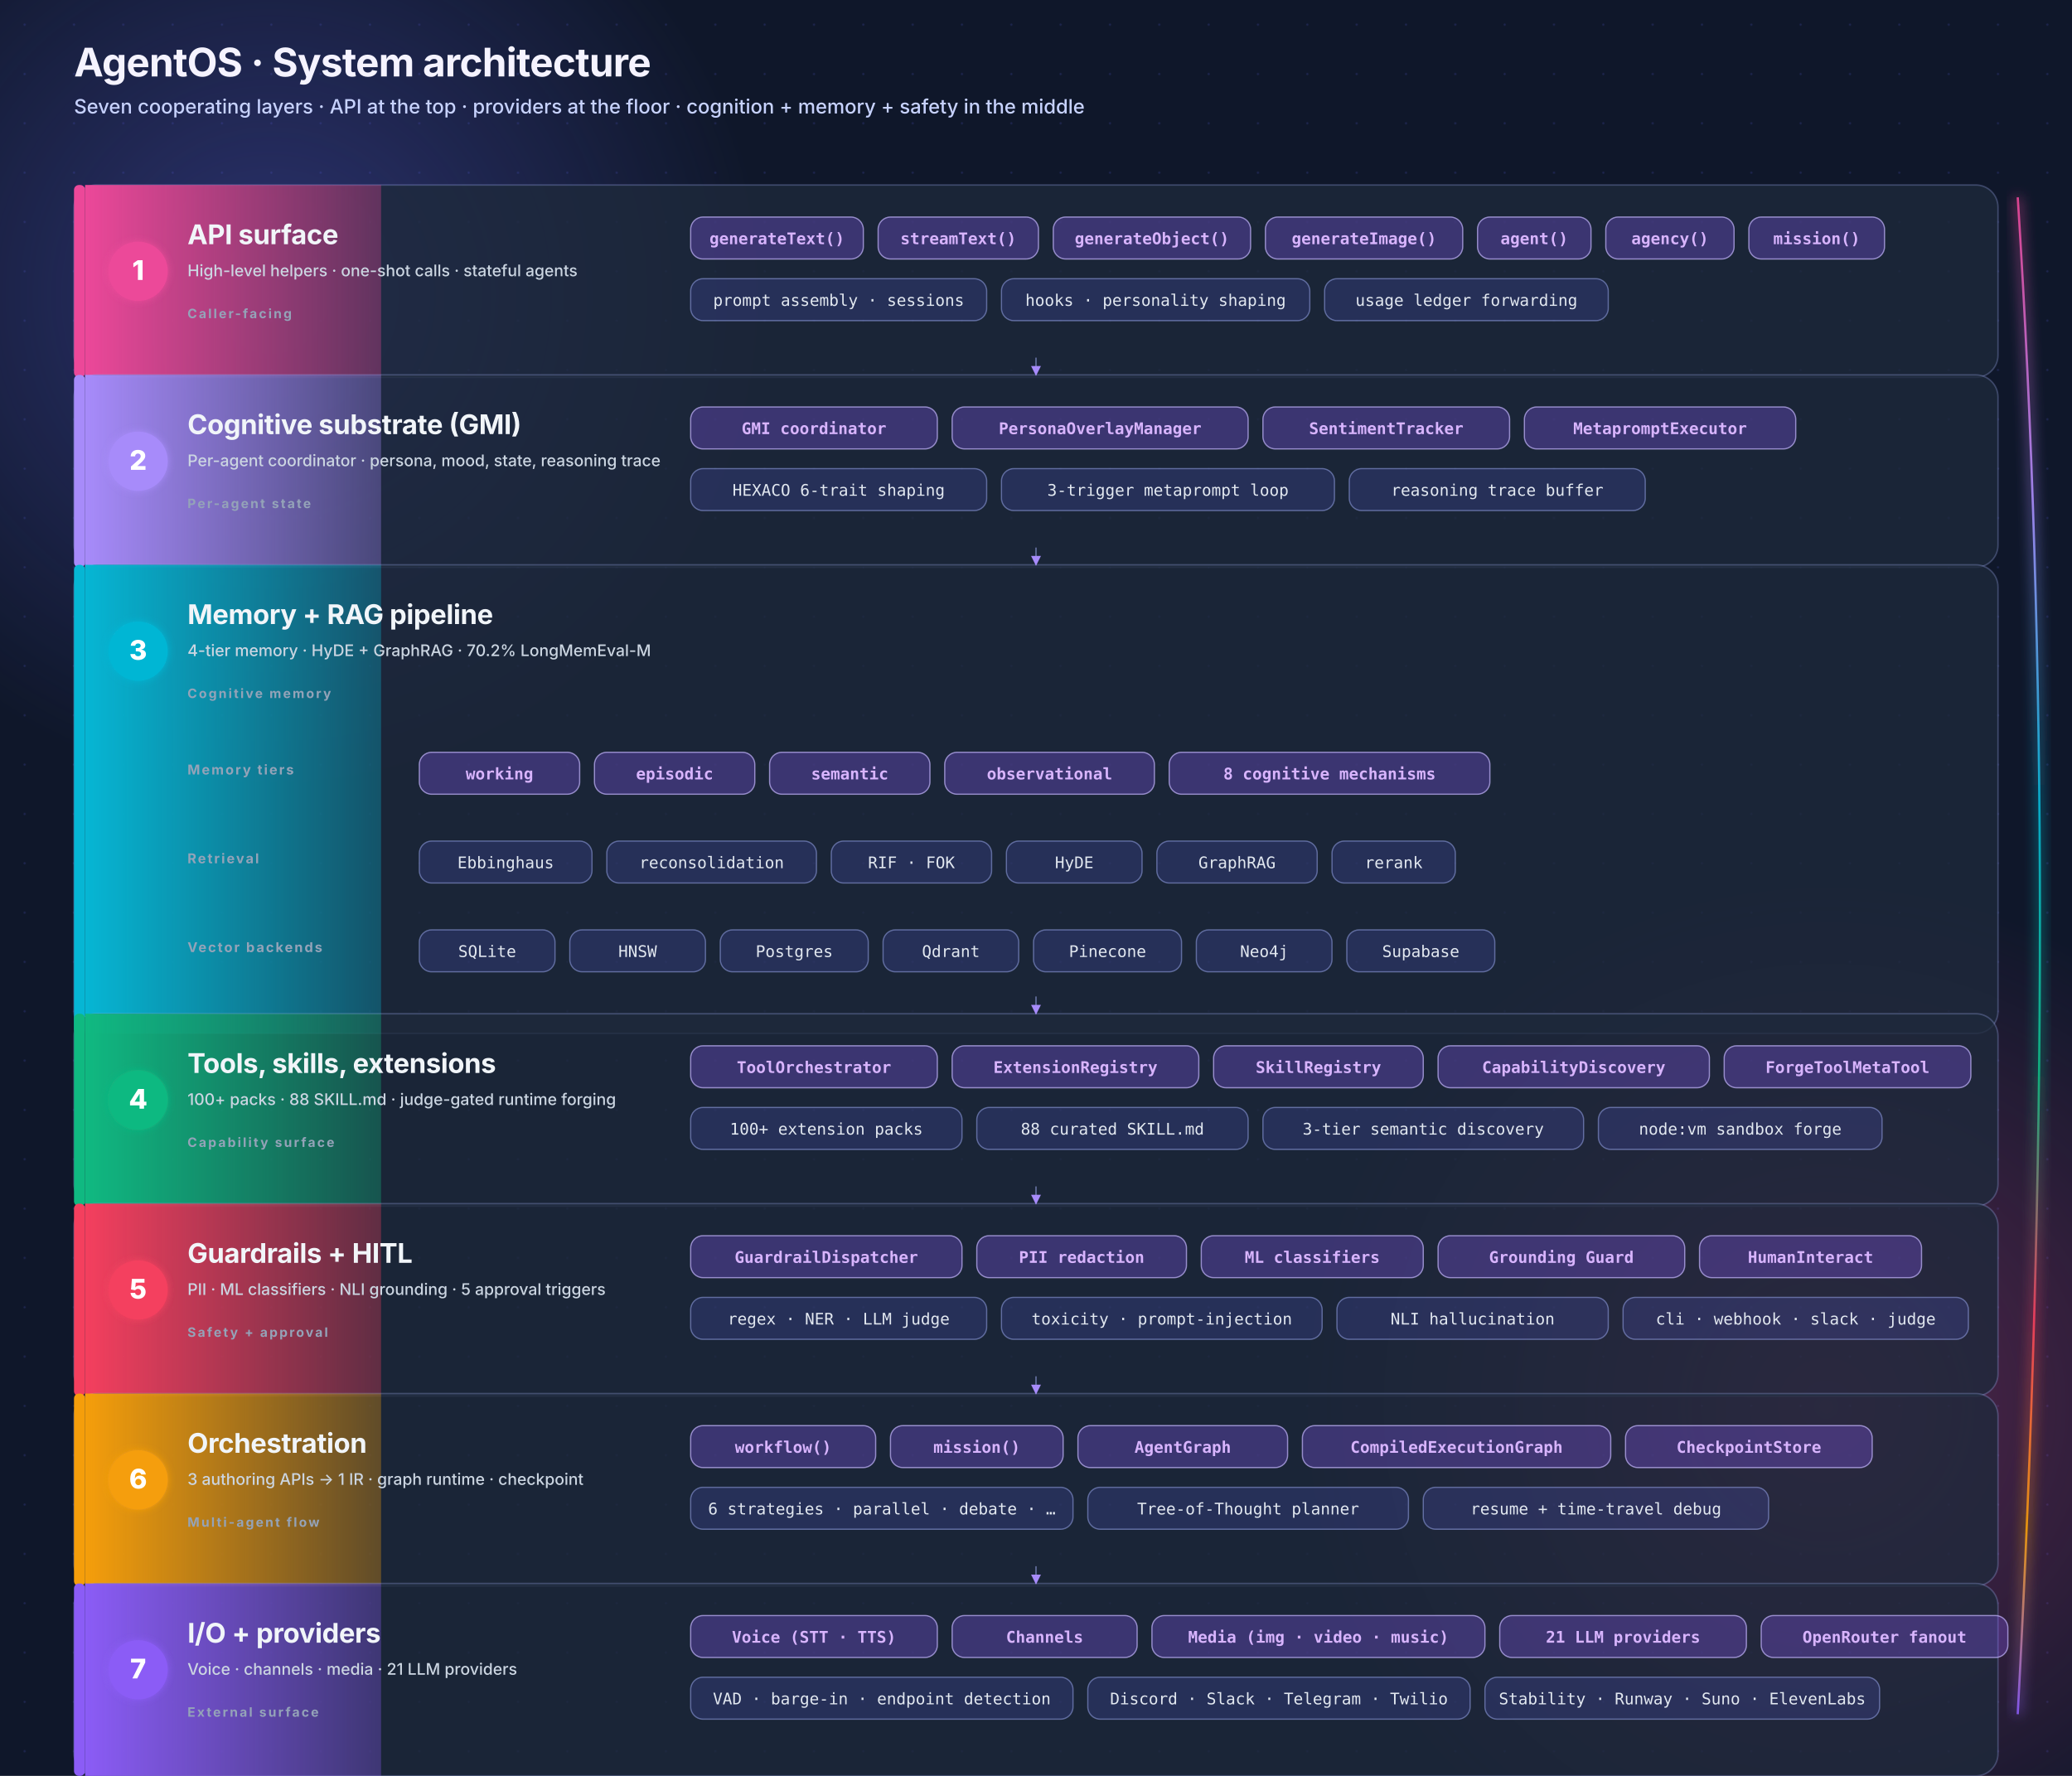
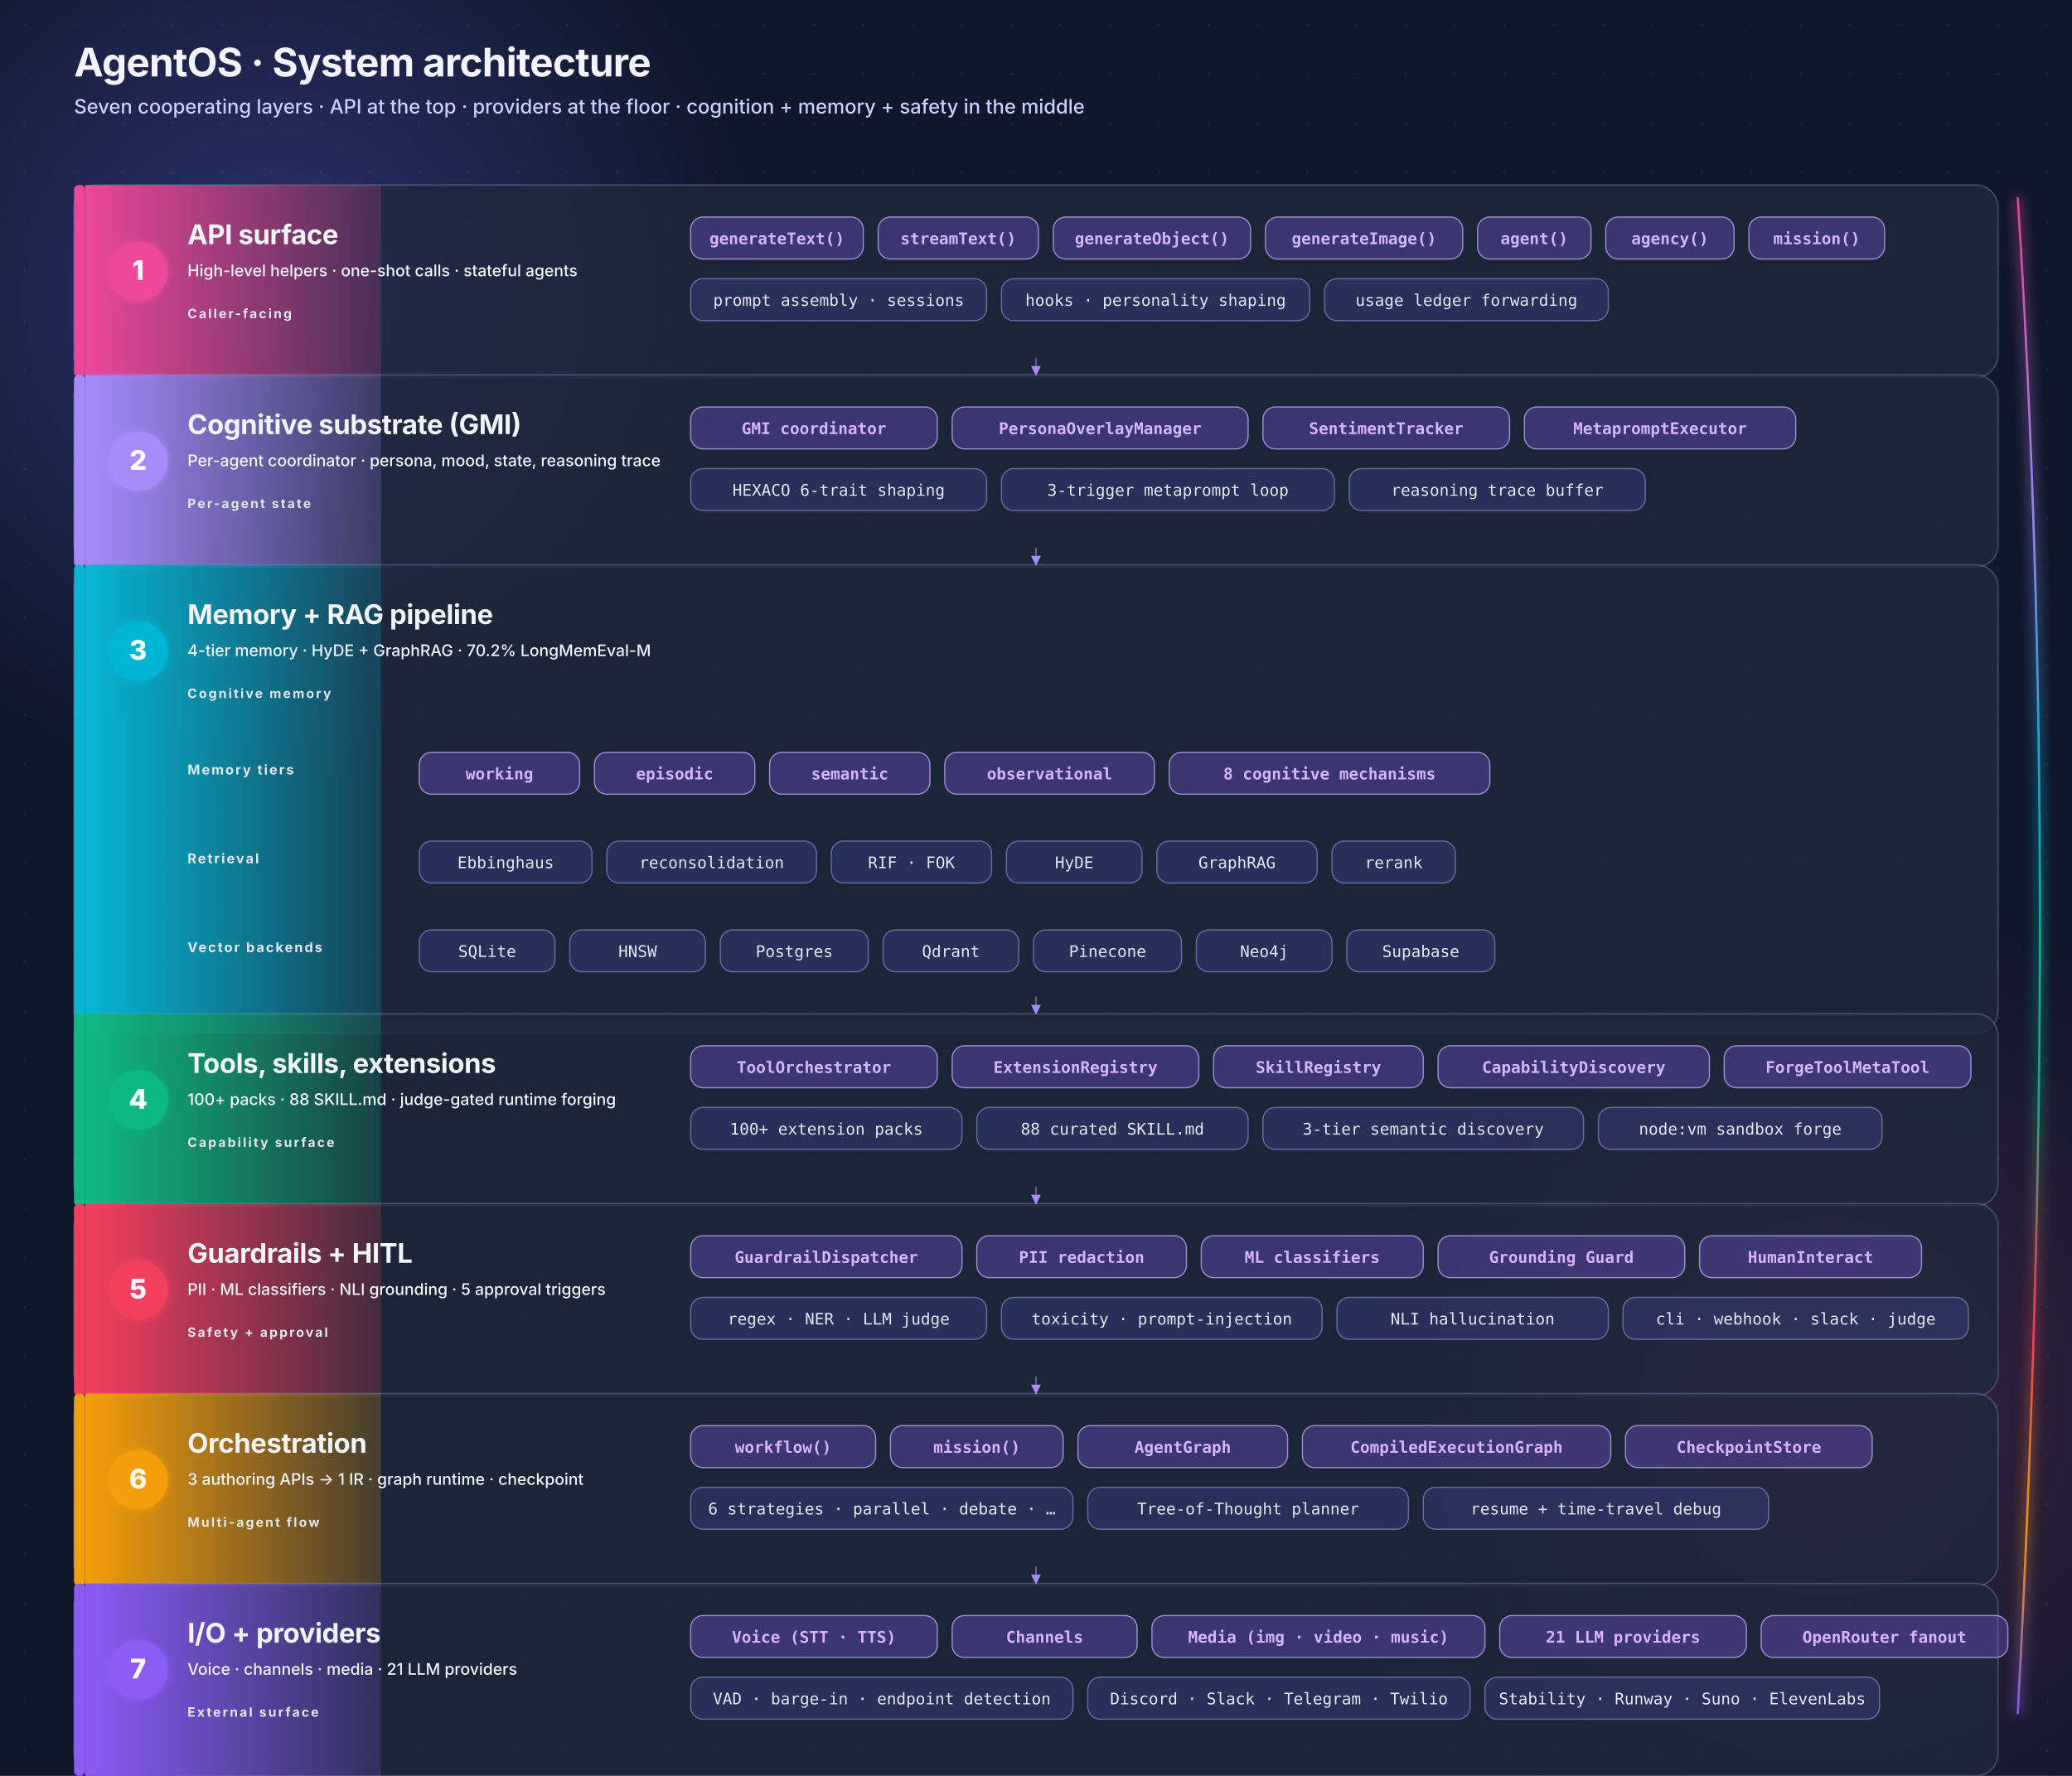
<svg xmlns="http://www.w3.org/2000/svg" viewBox="0 0 1680 1440" width="1680" height="1440" role="img" aria-labelledby="sa-title sa-desc" font-family="Inter, system-ui, -apple-system, sans-serif">
  <defs>
    <linearGradient id="sa-brand" x1="0%" y1="0%" x2="100%" y2="0%">
      <stop offset="0%" stop-color="#6366f1" />
      <stop offset="50%" stop-color="#8b5cf6" />
      <stop offset="100%" stop-color="#ec4899" />
    </linearGradient>
    <linearGradient id="sa-flow" x1="0%" y1="0%" x2="0%" y2="100%">
      <stop offset="0%" stop-color="#ec4899" stop-opacity="0.9" />
      <stop offset="20%" stop-color="#a78bfa" stop-opacity="0.9" />
      <stop offset="40%" stop-color="#06b6d4" stop-opacity="0.9" />
      <stop offset="58%" stop-color="#10b981" stop-opacity="0.9" />
      <stop offset="74%" stop-color="#f43f5e" stop-opacity="0.9" />
      <stop offset="88%" stop-color="#f59e0b" stop-opacity="0.9" />
      <stop offset="100%" stop-color="#8b5cf6" stop-opacity="0.9" />
    </linearGradient>
    <linearGradient id="sa-edge-1" x1="0%" y1="0%" x2="100%" y2="0%">
      <stop offset="0%" stop-color="#ec4899" stop-opacity="1" />
-       <stop offset="100%" stop-color="#ec4899" stop-opacity="0.32" />
+       <stop offset="100%" stop-color="#ec4899" stop-opacity="0.2" />
    </linearGradient>
    <linearGradient id="sa-edge-2" x1="0%" y1="0%" x2="100%" y2="0%">
      <stop offset="0%" stop-color="#a78bfa" stop-opacity="1" />
-       <stop offset="100%" stop-color="#a78bfa" stop-opacity="0.32" />
+       <stop offset="100%" stop-color="#a78bfa" stop-opacity="0.2" />
    </linearGradient>
    <linearGradient id="sa-edge-3" x1="0%" y1="0%" x2="100%" y2="0%">
      <stop offset="0%" stop-color="#06b6d4" stop-opacity="1" />
-       <stop offset="100%" stop-color="#06b6d4" stop-opacity="0.32" />
+       <stop offset="100%" stop-color="#06b6d4" stop-opacity="0.2" />
    </linearGradient>
    <linearGradient id="sa-edge-4" x1="0%" y1="0%" x2="100%" y2="0%">
      <stop offset="0%" stop-color="#10b981" stop-opacity="1" />
-       <stop offset="100%" stop-color="#10b981" stop-opacity="0.32" />
+       <stop offset="100%" stop-color="#10b981" stop-opacity="0.2" />
    </linearGradient>
    <linearGradient id="sa-edge-5" x1="0%" y1="0%" x2="100%" y2="0%">
      <stop offset="0%" stop-color="#f43f5e" stop-opacity="1" />
-       <stop offset="100%" stop-color="#f43f5e" stop-opacity="0.32" />
+       <stop offset="100%" stop-color="#f43f5e" stop-opacity="0.2" />
    </linearGradient>
    <linearGradient id="sa-edge-6" x1="0%" y1="0%" x2="100%" y2="0%">
      <stop offset="0%" stop-color="#f59e0b" stop-opacity="1" />
-       <stop offset="100%" stop-color="#f59e0b" stop-opacity="0.32" />
+       <stop offset="100%" stop-color="#f59e0b" stop-opacity="0.2" />
    </linearGradient>
    <linearGradient id="sa-edge-7" x1="0%" y1="0%" x2="100%" y2="0%">
      <stop offset="0%" stop-color="#8b5cf6" stop-opacity="1" />
-       <stop offset="100%" stop-color="#8b5cf6" stop-opacity="0.32" />
+       <stop offset="100%" stop-color="#8b5cf6" stop-opacity="0.2" />
    </linearGradient>
    <radialGradient id="sa-orb-1" cx="50%" cy="50%" r="50%">
      <stop offset="0%" stop-color="#6366f1" stop-opacity="0.35" />
      <stop offset="100%" stop-color="#6366f1" stop-opacity="0" />
    </radialGradient>
    <radialGradient id="sa-orb-2" cx="50%" cy="50%" r="50%">
-       <stop offset="0%" stop-color="#ec4899" stop-opacity="0.32" />
+       <stop offset="0%" stop-color="#ec4899" stop-opacity="0.2" />
      <stop offset="100%" stop-color="#ec4899" stop-opacity="0" />
    </radialGradient>
    <pattern id="sa-dots" x="0" y="0" width="40" height="40" patternUnits="userSpaceOnUse">
      <circle cx="20" cy="20" r="0.9" fill="rgba(99,102,241,0.18)" />
    </pattern>
    <filter id="sa-disc-glow" x="-50%" y="-50%" width="200%" height="200%">
      <feGaussianBlur stdDeviation="3" result="b" />
      <feMerge>
        <feMergeNode in="b" />
        <feMergeNode in="SourceGraphic" />
      </feMerge>
    </filter>
    <filter id="sa-ribbon-glow" x="-50%" y="-50%" width="200%" height="200%">
      <feGaussianBlur stdDeviation="5" />
    </filter>
    <marker id="sa-arrow" viewBox="0 0 10 10" refX="9" refY="5" markerWidth="8" markerHeight="8" orient="auto">
      <path d="M 0 0 L 10 5 L 0 10 z" fill="#a78bfa" />
    </marker>
    <style>
      .bg { fill: #0f172a; }
      .h1   { font: 700 32px Inter, system-ui, sans-serif; fill: #f5f3ff; letter-spacing: -0.015em; }
      .h2   { font: 500 16px Inter, system-ui, sans-serif; fill: #c7d2fe; }
      .card { fill: rgba(30, 41, 59, 0.78); stroke: rgba(165, 180, 252, 0.28); stroke-width: 1.2; }
      .num         { font: 800 22px Inter, system-ui, sans-serif; fill: #ffffff; }
      .layer-title { font: 700 22px Inter, system-ui, sans-serif; fill: #f1f5f9; letter-spacing: -0.01em; }
-       .layer-sub   { font: 500 13px Inter, system-ui, sans-serif; fill: #cbd5e1; }
-       .lbl         { font: 700 10.5px Inter, system-ui, sans-serif; fill: #94a3b8; letter-spacing: 0.14em; text-transform: uppercase; }
-       .lbl-row     { font: 700 11px Inter, system-ui, sans-serif; fill: #94a3b8; letter-spacing: 0.12em; text-transform: uppercase; }
+       .layer-sub   { font: 500 13px Inter, system-ui, sans-serif; fill: #f1f5f9; }
+       .lbl         { font: 700 10.5px Inter, system-ui, sans-serif; fill: #e2e8f0; letter-spacing: 0.14em; text-transform: uppercase; }
+       .lbl-row     { font: 700 11px Inter, system-ui, sans-serif; fill: #e2e8f0; letter-spacing: 0.12em; text-transform: uppercase; }
      .pill        { fill: rgba(99, 102, 241, 0.18); stroke: rgba(165, 180, 252, 0.48); stroke-width: 1; }
      .pill-text   { font: 500 13px 'JetBrains Mono', ui-monospace, monospace; fill: #e2e8f0; }
      .pill-emph   { fill: rgba(139, 92, 246, 0.3); stroke: rgba(196, 181, 253, 0.7); stroke-width: 1; }
      .pill-emph-t { font: 600 13px 'JetBrains Mono', ui-monospace, monospace; fill: #d8b4fe; }
      .disc-1 { fill: #ec4899; } .disc-2 { fill: #a78bfa; } .disc-3 { fill: #06b6d4; }
      .disc-4 { fill: #10b981; } .disc-5 { fill: #f43f5e; } .disc-6 { fill: #f59e0b; }
      .disc-7 { fill: #8b5cf6; }
      .layer-conn { stroke: rgba(165, 180, 252, 0.6); }

            [data-theme='dark'] .h1          { fill: #f5f3ff; }
      [data-theme='dark'] .h2          { fill: #c7d2fe; }
      [data-theme='dark'] .card        { fill: rgba(15, 23, 42, 0.65); stroke: rgba(165, 180, 252, 0.22); }
      [data-theme='dark'] .layer-title { fill: #f1f5f9; }
      [data-theme='dark'] .layer-sub   { fill: #cbd5e1; }
      [data-theme='dark'] .lbl         { fill: #94a3b8; }
      [data-theme='dark'] .lbl-row     { fill: #94a3b8; }
      [data-theme='dark'] .pill        { fill: rgba(99, 102, 241, 0.18); stroke: rgba(165, 180, 252, 0.48); }
      [data-theme='dark'] .pill-text   { fill: #e2e8f0; }
      [data-theme='dark'] .pill-emph   { fill: rgba(139, 92, 246, 0.3); stroke: rgba(196, 181, 253, 0.7); }
      [data-theme='dark'] .pill-emph-t { fill: #d8b4fe; }
      [data-theme='dark'] .layer-conn  { stroke: rgba(165, 180, 252, 0.6); }
    </style>
  </defs>
  <rect class="bg" x="0" y="0" width="1680" height="1440" />
  <rect x="0" y="0" width="1680" height="1440" fill="url(#sa-dots)" />
  <circle cx="220" cy="240" r="400" fill="url(#sa-orb-1)" />
  <circle cx="1480" cy="1140" r="420" fill="url(#sa-orb-2)" />
  <text x="60" y="62" class="h1">AgentOS · System architecture</text>
  <text x="60" y="92" class="h2">Seven cooperating layers · API at the top · providers at the floor · cognition + memory + safety in the middle</text>
  <line x1="60" y1="114" x2="1620" y2="114" stroke="url(#sa-brand)" stroke-width="2.5" />
  <path d="M 1636 160 Q 1672 720 1636 1390" stroke="url(#sa-flow)" stroke-width="3" fill="none" filter="url(#sa-ribbon-glow)" />
  <path d="M 1636 160 Q 1672 720 1636 1390" stroke="url(#sa-flow)" stroke-width="1.8" fill="none" />
  <g transform="translate(60, 150)">
    <rect width="1560" height="156" rx="18" class="card" />
    <rect width="9" height="156" rx="4" fill="#ec4899" />
    <rect x="9" width="240" height="156" fill="url(#sa-edge-1)" />
    <circle cx="52" cy="70" r="24" class="disc-1" filter="url(#sa-disc-glow)" />
    <text x="52" y="77" text-anchor="middle" class="num">1</text>
    <text x="92" y="48" class="layer-title">API surface</text>
    <text x="92" y="74" class="layer-sub">High-level helpers · one-shot calls · stateful agents</text>
    <text x="92" y="108" class="lbl">Caller-facing</text>
    <g transform="translate(500, 26)">
      <g>
        <rect width="140" height="34" rx="10" class="pill-emph" />
        <text x="70" y="22" text-anchor="middle" class="pill-emph-t">generateText()</text>
      </g>
      <g transform="translate(152, 0)">
        <rect width="130" height="34" rx="10" class="pill-emph" />
        <text x="65" y="22" text-anchor="middle" class="pill-emph-t">streamText()</text>
      </g>
      <g transform="translate(294, 0)">
        <rect width="160" height="34" rx="10" class="pill-emph" />
        <text x="80" y="22" text-anchor="middle" class="pill-emph-t">generateObject()</text>
      </g>
      <g transform="translate(466, 0)">
        <rect width="160" height="34" rx="10" class="pill-emph" />
        <text x="80" y="22" text-anchor="middle" class="pill-emph-t">generateImage()</text>
      </g>
      <g transform="translate(638, 0)">
        <rect width="92" height="34" rx="10" class="pill-emph" />
        <text x="46" y="22" text-anchor="middle" class="pill-emph-t">agent()</text>
      </g>
      <g transform="translate(742, 0)">
        <rect width="104" height="34" rx="10" class="pill-emph" />
        <text x="52" y="22" text-anchor="middle" class="pill-emph-t">agency()</text>
      </g>
      <g transform="translate(858, 0)">
        <rect width="110" height="34" rx="10" class="pill-emph" />
        <text x="55" y="22" text-anchor="middle" class="pill-emph-t">mission()</text>
      </g>
    </g>
    <g transform="translate(500, 76)">
      <g>
        <rect width="240" height="34" rx="10" class="pill" />
        <text x="120" y="22" text-anchor="middle" class="pill-text">prompt assembly · sessions</text>
      </g>
      <g transform="translate(252, 0)">
        <rect width="250" height="34" rx="10" class="pill" />
        <text x="125" y="22" text-anchor="middle" class="pill-text">hooks · personality shaping</text>
      </g>
      <g transform="translate(514, 0)">
        <rect width="230" height="34" rx="10" class="pill" />
        <text x="115" y="22" text-anchor="middle" class="pill-text">usage ledger forwarding</text>
      </g>
    </g>
  </g>
  <g transform="translate(60, 304)">
    <rect width="1560" height="156" rx="18" class="card" />
    <rect width="9" height="156" rx="4" fill="#a78bfa" />
    <rect x="9" width="240" height="156" fill="url(#sa-edge-2)" />
    <circle cx="52" cy="70" r="24" class="disc-2" filter="url(#sa-disc-glow)" />
    <text x="52" y="77" text-anchor="middle" class="num">2</text>
    <text x="92" y="48" class="layer-title">Cognitive substrate (GMI)</text>
    <text x="92" y="74" class="layer-sub">Per-agent coordinator · persona, mood, state, reasoning trace</text>
    <text x="92" y="108" class="lbl">Per-agent state</text>
    <g transform="translate(500, 26)">
      <g>
        <rect width="200" height="34" rx="10" class="pill-emph" />
        <text x="100" y="22" text-anchor="middle" class="pill-emph-t">GMI coordinator</text>
      </g>
      <g transform="translate(212, 0)">
        <rect width="240" height="34" rx="10" class="pill-emph" />
        <text x="120" y="22" text-anchor="middle" class="pill-emph-t">PersonaOverlayManager</text>
      </g>
      <g transform="translate(464, 0)">
        <rect width="200" height="34" rx="10" class="pill-emph" />
        <text x="100" y="22" text-anchor="middle" class="pill-emph-t">SentimentTracker</text>
      </g>
      <g transform="translate(676, 0)">
        <rect width="220" height="34" rx="10" class="pill-emph" />
        <text x="110" y="22" text-anchor="middle" class="pill-emph-t">MetapromptExecutor</text>
      </g>
    </g>
    <g transform="translate(500, 76)">
      <g>
        <rect width="240" height="34" rx="10" class="pill" />
        <text x="120" y="22" text-anchor="middle" class="pill-text">HEXACO 6-trait shaping</text>
      </g>
      <g transform="translate(252, 0)">
        <rect width="270" height="34" rx="10" class="pill" />
        <text x="135" y="22" text-anchor="middle" class="pill-text">3-trigger metaprompt loop</text>
      </g>
      <g transform="translate(534, 0)">
        <rect width="240" height="34" rx="10" class="pill" />
        <text x="120" y="22" text-anchor="middle" class="pill-text">reasoning trace buffer</text>
      </g>
    </g>
  </g>
  <g transform="translate(60, 458)">
    <rect width="1560" height="380" rx="18" class="card" />
    <rect width="9" height="380" rx="4" fill="#06b6d4" />
    <rect x="9" width="240" height="380" fill="url(#sa-edge-3)" />
    <circle cx="52" cy="70" r="24" class="disc-3" filter="url(#sa-disc-glow)" />
    <text x="52" y="77" text-anchor="middle" class="num">3</text>
    <text x="92" y="48" class="layer-title">Memory + RAG pipeline</text>
    <text x="92" y="74" class="layer-sub">4-tier memory · HyDE + GraphRAG · 70.2% LongMemEval-M</text>
    <text x="92" y="108" class="lbl">Cognitive memory</text>
    <text x="92" y="170" class="lbl-row">Memory tiers</text>
    <g transform="translate(280, 152)">
      <g>
        <rect width="130" height="34" rx="10" class="pill-emph" />
        <text x="65" y="22" text-anchor="middle" class="pill-emph-t">working</text>
      </g>
      <g transform="translate(142, 0)">
        <rect width="130" height="34" rx="10" class="pill-emph" />
        <text x="65" y="22" text-anchor="middle" class="pill-emph-t">episodic</text>
      </g>
      <g transform="translate(284, 0)">
        <rect width="130" height="34" rx="10" class="pill-emph" />
        <text x="65" y="22" text-anchor="middle" class="pill-emph-t">semantic</text>
      </g>
      <g transform="translate(426, 0)">
        <rect width="170" height="34" rx="10" class="pill-emph" />
        <text x="85" y="22" text-anchor="middle" class="pill-emph-t">observational</text>
      </g>
      <g transform="translate(608, 0)">
        <rect width="260" height="34" rx="10" class="pill-emph" />
        <text x="130" y="22" text-anchor="middle" class="pill-emph-t">8 cognitive mechanisms</text>
      </g>
    </g>
    <text x="92" y="242" class="lbl-row">Retrieval</text>
    <g transform="translate(280, 224)">
      <g>
        <rect width="140" height="34" rx="10" class="pill" />
        <text x="70" y="22" text-anchor="middle" class="pill-text">Ebbinghaus</text>
      </g>
      <g transform="translate(152, 0)">
        <rect width="170" height="34" rx="10" class="pill" />
        <text x="85" y="22" text-anchor="middle" class="pill-text">reconsolidation</text>
      </g>
      <g transform="translate(334, 0)">
        <rect width="130" height="34" rx="10" class="pill" />
        <text x="65" y="22" text-anchor="middle" class="pill-text">RIF · FOK</text>
      </g>
      <g transform="translate(476, 0)">
        <rect width="110" height="34" rx="10" class="pill" />
        <text x="55" y="22" text-anchor="middle" class="pill-text">HyDE</text>
      </g>
      <g transform="translate(598, 0)">
        <rect width="130" height="34" rx="10" class="pill" />
        <text x="65" y="22" text-anchor="middle" class="pill-text">GraphRAG</text>
      </g>
      <g transform="translate(740, 0)">
        <rect width="100" height="34" rx="10" class="pill" />
        <text x="50" y="22" text-anchor="middle" class="pill-text">rerank</text>
      </g>
    </g>
    <text x="92" y="314" class="lbl-row">Vector backends</text>
    <g transform="translate(280, 296)">
      <g>
        <rect width="110" height="34" rx="10" class="pill" />
        <text x="55" y="22" text-anchor="middle" class="pill-text">SQLite</text>
      </g>
      <g transform="translate(122, 0)">
        <rect width="110" height="34" rx="10" class="pill" />
        <text x="55" y="22" text-anchor="middle" class="pill-text">HNSW</text>
      </g>
      <g transform="translate(244, 0)">
        <rect width="120" height="34" rx="10" class="pill" />
        <text x="60" y="22" text-anchor="middle" class="pill-text">Postgres</text>
      </g>
      <g transform="translate(376, 0)">
        <rect width="110" height="34" rx="10" class="pill" />
        <text x="55" y="22" text-anchor="middle" class="pill-text">Qdrant</text>
      </g>
      <g transform="translate(498, 0)">
        <rect width="120" height="34" rx="10" class="pill" />
        <text x="60" y="22" text-anchor="middle" class="pill-text">Pinecone</text>
      </g>
      <g transform="translate(630, 0)">
        <rect width="110" height="34" rx="10" class="pill" />
        <text x="55" y="22" text-anchor="middle" class="pill-text">Neo4j</text>
      </g>
      <g transform="translate(752, 0)">
        <rect width="120" height="34" rx="10" class="pill" />
        <text x="60" y="22" text-anchor="middle" class="pill-text">Supabase</text>
      </g>
    </g>
  </g>
  <g transform="translate(60, 822)">
    <rect width="1560" height="156" rx="18" class="card" />
    <rect width="9" height="156" rx="4" fill="#10b981" />
    <rect x="9" width="240" height="156" fill="url(#sa-edge-4)" />
    <circle cx="52" cy="70" r="24" class="disc-4" filter="url(#sa-disc-glow)" />
    <text x="52" y="77" text-anchor="middle" class="num">4</text>
    <text x="92" y="48" class="layer-title">Tools, skills, extensions</text>
    <text x="92" y="74" class="layer-sub">100+ packs · 88 SKILL.md · judge-gated runtime forging</text>
    <text x="92" y="108" class="lbl">Capability surface</text>
    <g transform="translate(500, 26)">
      <g>
        <rect width="200" height="34" rx="10" class="pill-emph" />
        <text x="100" y="22" text-anchor="middle" class="pill-emph-t">ToolOrchestrator</text>
      </g>
      <g transform="translate(212, 0)">
        <rect width="200" height="34" rx="10" class="pill-emph" />
        <text x="100" y="22" text-anchor="middle" class="pill-emph-t">ExtensionRegistry</text>
      </g>
      <g transform="translate(424, 0)">
        <rect width="170" height="34" rx="10" class="pill-emph" />
        <text x="85" y="22" text-anchor="middle" class="pill-emph-t">SkillRegistry</text>
      </g>
      <g transform="translate(606, 0)">
        <rect width="220" height="34" rx="10" class="pill-emph" />
        <text x="110" y="22" text-anchor="middle" class="pill-emph-t">CapabilityDiscovery</text>
      </g>
      <g transform="translate(838, 0)">
        <rect width="200" height="34" rx="10" class="pill-emph" />
        <text x="100" y="22" text-anchor="middle" class="pill-emph-t">ForgeToolMetaTool</text>
      </g>
    </g>
    <g transform="translate(500, 76)">
      <g>
        <rect width="220" height="34" rx="10" class="pill" />
        <text x="110" y="22" text-anchor="middle" class="pill-text">100+ extension packs</text>
      </g>
      <g transform="translate(232, 0)">
        <rect width="220" height="34" rx="10" class="pill" />
        <text x="110" y="22" text-anchor="middle" class="pill-text">88 curated SKILL.md</text>
      </g>
      <g transform="translate(464, 0)">
        <rect width="260" height="34" rx="10" class="pill" />
        <text x="130" y="22" text-anchor="middle" class="pill-text">3-tier semantic discovery</text>
      </g>
      <g transform="translate(736, 0)">
        <rect width="230" height="34" rx="10" class="pill" />
        <text x="115" y="22" text-anchor="middle" class="pill-text">node:vm sandbox forge</text>
      </g>
    </g>
  </g>
  <g transform="translate(60, 976)">
    <rect width="1560" height="156" rx="18" class="card" />
    <rect width="9" height="156" rx="4" fill="#f43f5e" />
    <rect x="9" width="240" height="156" fill="url(#sa-edge-5)" />
    <circle cx="52" cy="70" r="24" class="disc-5" filter="url(#sa-disc-glow)" />
    <text x="52" y="77" text-anchor="middle" class="num">5</text>
    <text x="92" y="48" class="layer-title">Guardrails + HITL</text>
    <text x="92" y="74" class="layer-sub">PII · ML classifiers · NLI grounding · 5 approval triggers</text>
    <text x="92" y="108" class="lbl">Safety + approval</text>
    <g transform="translate(500, 26)">
      <g>
        <rect width="220" height="34" rx="10" class="pill-emph" />
        <text x="110" y="22" text-anchor="middle" class="pill-emph-t">GuardrailDispatcher</text>
      </g>
      <g transform="translate(232, 0)">
        <rect width="170" height="34" rx="10" class="pill-emph" />
        <text x="85" y="22" text-anchor="middle" class="pill-emph-t">PII redaction</text>
      </g>
      <g transform="translate(414, 0)">
        <rect width="180" height="34" rx="10" class="pill-emph" />
        <text x="90" y="22" text-anchor="middle" class="pill-emph-t">ML classifiers</text>
      </g>
      <g transform="translate(606, 0)">
        <rect width="200" height="34" rx="10" class="pill-emph" />
        <text x="100" y="22" text-anchor="middle" class="pill-emph-t">Grounding Guard</text>
      </g>
      <g transform="translate(818, 0)">
        <rect width="180" height="34" rx="10" class="pill-emph" />
        <text x="90" y="22" text-anchor="middle" class="pill-emph-t">HumanInteract</text>
      </g>
    </g>
    <g transform="translate(500, 76)">
      <g>
        <rect width="240" height="34" rx="10" class="pill" />
        <text x="120" y="22" text-anchor="middle" class="pill-text">regex · NER · LLM judge</text>
      </g>
      <g transform="translate(252, 0)">
        <rect width="260" height="34" rx="10" class="pill" />
        <text x="130" y="22" text-anchor="middle" class="pill-text">toxicity · prompt-injection</text>
      </g>
      <g transform="translate(524, 0)">
        <rect width="220" height="34" rx="10" class="pill" />
        <text x="110" y="22" text-anchor="middle" class="pill-text">NLI hallucination</text>
      </g>
      <g transform="translate(756, 0)">
        <rect width="280" height="34" rx="10" class="pill" />
        <text x="140" y="22" text-anchor="middle" class="pill-text">cli · webhook · slack · judge</text>
      </g>
    </g>
  </g>
  <g transform="translate(60, 1130)">
    <rect width="1560" height="156" rx="18" class="card" />
    <rect width="9" height="156" rx="4" fill="#f59e0b" />
    <rect x="9" width="240" height="156" fill="url(#sa-edge-6)" />
    <circle cx="52" cy="70" r="24" class="disc-6" filter="url(#sa-disc-glow)" />
    <text x="52" y="77" text-anchor="middle" class="num">6</text>
    <text x="92" y="48" class="layer-title">Orchestration</text>
    <text x="92" y="74" class="layer-sub">3 authoring APIs → 1 IR · graph runtime · checkpoint</text>
    <text x="92" y="108" class="lbl">Multi-agent flow</text>
    <g transform="translate(500, 26)">
      <g>
        <rect width="150" height="34" rx="10" class="pill-emph" />
        <text x="75" y="22" text-anchor="middle" class="pill-emph-t">workflow()</text>
      </g>
      <g transform="translate(162, 0)">
        <rect width="140" height="34" rx="10" class="pill-emph" />
        <text x="70" y="22" text-anchor="middle" class="pill-emph-t">mission()</text>
      </g>
      <g transform="translate(314, 0)">
        <rect width="170" height="34" rx="10" class="pill-emph" />
        <text x="85" y="22" text-anchor="middle" class="pill-emph-t">AgentGraph</text>
      </g>
      <g transform="translate(496, 0)">
        <rect width="250" height="34" rx="10" class="pill-emph" />
        <text x="125" y="22" text-anchor="middle" class="pill-emph-t">CompiledExecutionGraph</text>
      </g>
      <g transform="translate(758, 0)">
        <rect width="200" height="34" rx="10" class="pill-emph" />
        <text x="100" y="22" text-anchor="middle" class="pill-emph-t">CheckpointStore</text>
      </g>
    </g>
    <g transform="translate(500, 76)">
      <g>
        <rect width="310" height="34" rx="10" class="pill" />
        <text x="155" y="22" text-anchor="middle" class="pill-text">6 strategies · parallel · debate · …</text>
      </g>
      <g transform="translate(322, 0)">
        <rect width="260" height="34" rx="10" class="pill" />
        <text x="130" y="22" text-anchor="middle" class="pill-text">Tree-of-Thought planner</text>
      </g>
      <g transform="translate(594, 0)">
        <rect width="280" height="34" rx="10" class="pill" />
        <text x="140" y="22" text-anchor="middle" class="pill-text">resume + time-travel debug</text>
      </g>
    </g>
  </g>
  <g transform="translate(60, 1284)">
    <rect width="1560" height="156" rx="18" class="card" />
    <rect width="9" height="156" rx="4" fill="#8b5cf6" />
    <rect x="9" width="240" height="156" fill="url(#sa-edge-7)" />
    <circle cx="52" cy="70" r="24" class="disc-7" filter="url(#sa-disc-glow)" />
    <text x="52" y="77" text-anchor="middle" class="num">7</text>
    <text x="92" y="48" class="layer-title">I/O + providers</text>
    <text x="92" y="74" class="layer-sub">Voice · channels · media · 21 LLM providers</text>
    <text x="92" y="108" class="lbl">External surface</text>
    <g transform="translate(500, 26)">
      <g>
        <rect width="200" height="34" rx="10" class="pill-emph" />
        <text x="100" y="22" text-anchor="middle" class="pill-emph-t">Voice (STT · TTS)</text>
      </g>
      <g transform="translate(212, 0)">
        <rect width="150" height="34" rx="10" class="pill-emph" />
        <text x="75" y="22" text-anchor="middle" class="pill-emph-t">Channels</text>
      </g>
      <g transform="translate(374, 0)">
        <rect width="270" height="34" rx="10" class="pill-emph" />
        <text x="135" y="22" text-anchor="middle" class="pill-emph-t">Media (img · video · music)</text>
      </g>
      <g transform="translate(656, 0)">
        <rect width="200" height="34" rx="10" class="pill-emph" />
        <text x="100" y="22" text-anchor="middle" class="pill-emph-t">21 LLM providers</text>
      </g>
      <g transform="translate(868, 0)">
        <rect width="200" height="34" rx="10" class="pill-emph" />
        <text x="100" y="22" text-anchor="middle" class="pill-emph-t">OpenRouter fanout</text>
      </g>
    </g>
    <g transform="translate(500, 76)">
      <g>
        <rect width="310" height="34" rx="10" class="pill" />
        <text x="155" y="22" text-anchor="middle" class="pill-text">VAD · barge-in · endpoint detection</text>
      </g>
      <g transform="translate(322, 0)">
        <rect width="310" height="34" rx="10" class="pill" />
        <text x="155" y="22" text-anchor="middle" class="pill-text">Discord · Slack · Telegram · Twilio</text>
      </g>
      <g transform="translate(644, 0)">
        <rect width="320" height="34" rx="10" class="pill" />
        <text x="160" y="22" text-anchor="middle" class="pill-text">Stability · Runway · Suno · ElevenLabs</text>
      </g>
    </g>
  </g>
  <path d="M 840 290 L 840 304" class="layer-conn" marker-end="url(#sa-arrow)" />
  <path d="M 840 444 L 840 458" class="layer-conn" marker-end="url(#sa-arrow)" />
  <path d="M 840 808 L 840 822" class="layer-conn" marker-end="url(#sa-arrow)" />
  <path d="M 840 962 L 840 976" class="layer-conn" marker-end="url(#sa-arrow)" />
  <path d="M 840 1116 L 840 1130" class="layer-conn" marker-end="url(#sa-arrow)" />
  <path d="M 840 1270 L 840 1284" class="layer-conn" marker-end="url(#sa-arrow)" />
</svg>
